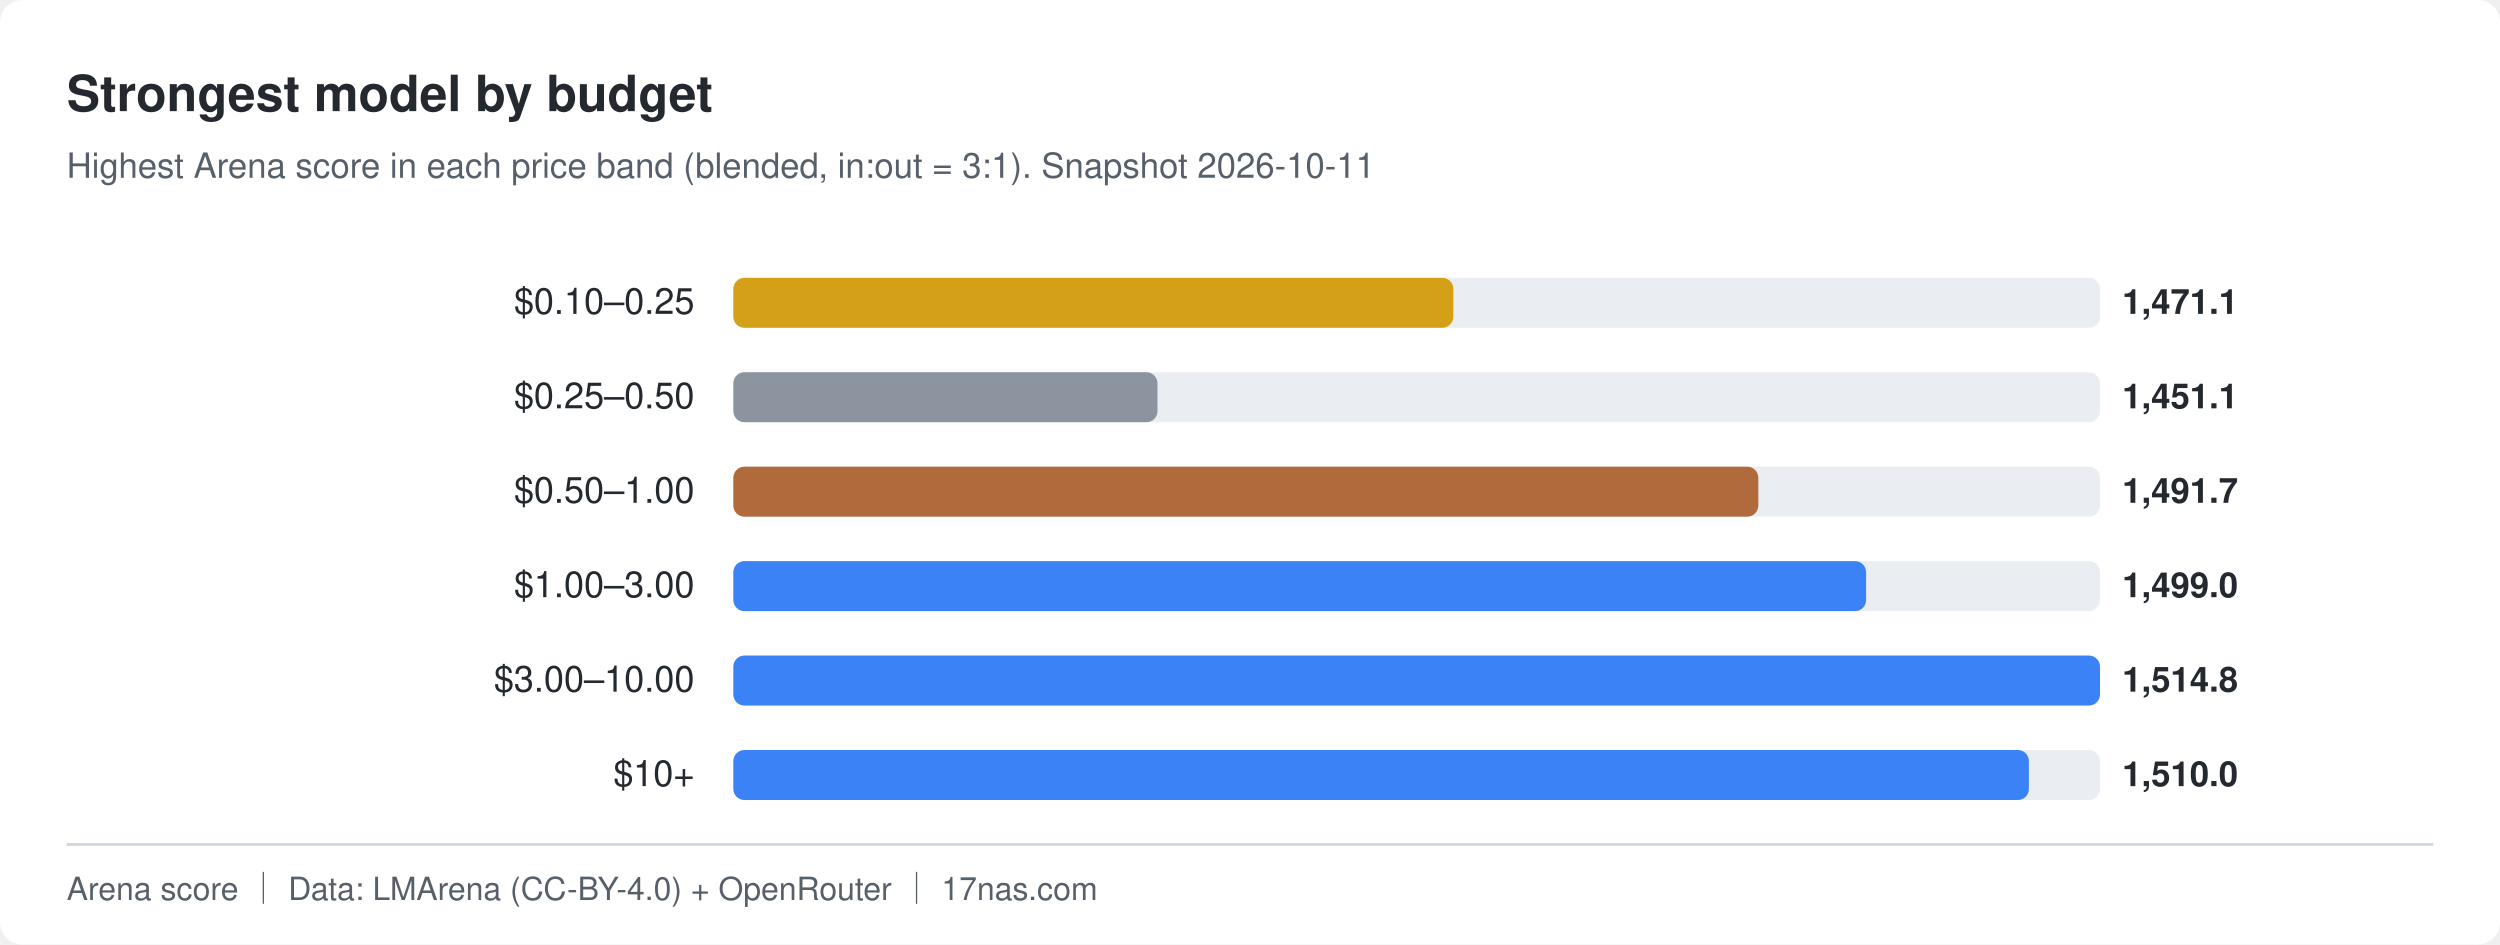
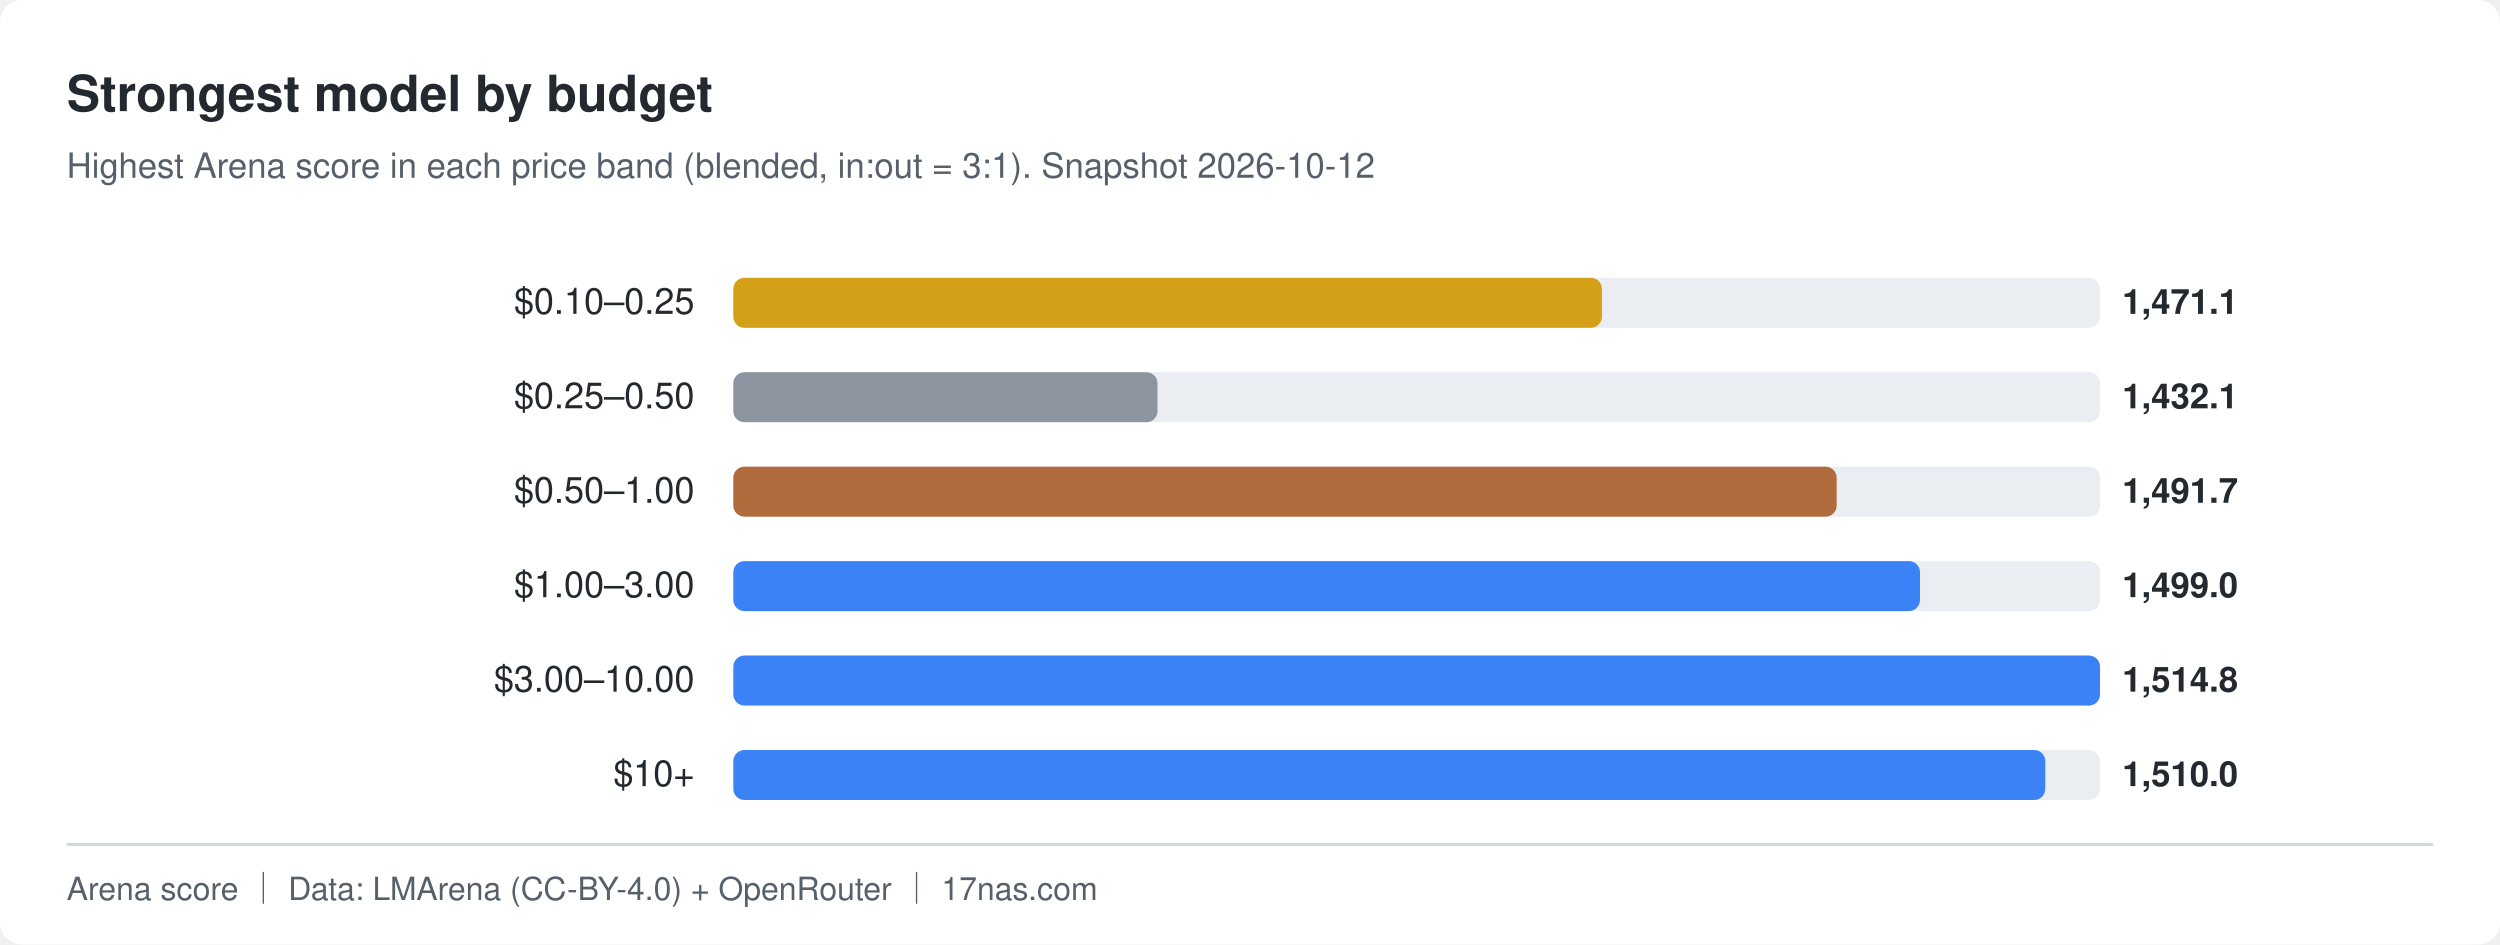
<svg xmlns="http://www.w3.org/2000/svg" width="900" height="340" viewBox="0 0 900 340" role="img" aria-label="Strongest model by budget">
  <style>
    .bg { fill: #ffffff; }
    .fg { fill: #24292f; }
    .muted { fill: #57606a; }
    .track { fill: #eaeef2; }
    .axis { stroke: #d0d7de; }
    @media (prefers-color-scheme: dark) {
      .bg { fill: #0d1117; }
      .fg { fill: #e6edf3; }
      .muted { fill: #8b949e; }
      .track { fill: #21262d; }
      .axis { stroke: #30363d; }
    }
  </style>
  <rect class="bg" x="0" y="0" width="900" height="340" rx="8" />
  <text class="fg" x="24" y="40" font-family="-apple-system,BlinkMacSystemFont,Segoe UI,Helvetica,Arial,sans-serif" font-size="18" font-weight="600">Strongest model by budget</text>
-   <text class="muted" x="24" y="64" font-family="-apple-system,BlinkMacSystemFont,Segoe UI,Helvetica,Arial,sans-serif" font-size="12.5">Highest Arena score in each price band (blended, in:out = 3:1). Snapshot 2026-10-11</text>
+   <text class="muted" x="24" y="64" font-family="-apple-system,BlinkMacSystemFont,Segoe UI,Helvetica,Arial,sans-serif" font-size="12.5">Highest Arena score in each price band (blended, in:out = 3:1). Snapshot 2026-10-12</text>
  <text class="fg" x="250" y="113" text-anchor="end" font-family="-apple-system,BlinkMacSystemFont,Segoe UI,Helvetica,Arial,sans-serif" font-size="13">$0.10–0.25</text>
  <rect class="track" x="264" y="100" width="492" height="18" rx="4" />
-   <rect x="264" y="100" width="259.2" height="18" rx="4" fill="#d4a017" />
+   <rect x="264" y="100" width="312.7" height="18" rx="4" fill="#d4a017" />
  <text class="fg" x="764" y="113" font-family="-apple-system,BlinkMacSystemFont,Segoe UI,Helvetica,Arial,sans-serif" font-size="12.5" font-weight="600">1,471.1</text>
  <text class="fg" x="250" y="147" text-anchor="end" font-family="-apple-system,BlinkMacSystemFont,Segoe UI,Helvetica,Arial,sans-serif" font-size="13">$0.25–0.50</text>
  <rect class="track" x="264" y="134" width="492" height="18" rx="4" />
  <rect x="264" y="134" width="152.7" height="18" rx="4" fill="#8c959f" />
-   <text class="fg" x="764" y="147" font-family="-apple-system,BlinkMacSystemFont,Segoe UI,Helvetica,Arial,sans-serif" font-size="12.5" font-weight="600">1,451.1</text>
+   <text class="fg" x="764" y="147" font-family="-apple-system,BlinkMacSystemFont,Segoe UI,Helvetica,Arial,sans-serif" font-size="12.5" font-weight="600">1,432.1</text>
  <text class="fg" x="250" y="181" text-anchor="end" font-family="-apple-system,BlinkMacSystemFont,Segoe UI,Helvetica,Arial,sans-serif" font-size="13">$0.50–1.00</text>
  <rect class="track" x="264" y="168" width="492" height="18" rx="4" />
-   <rect x="264" y="168" width="369.0" height="18" rx="4" fill="#b06a3b" />
+   <rect x="264" y="168" width="397.2" height="18" rx="4" fill="#b06a3b" />
  <text class="fg" x="764" y="181" font-family="-apple-system,BlinkMacSystemFont,Segoe UI,Helvetica,Arial,sans-serif" font-size="12.5" font-weight="600">1,491.7</text>
  <text class="fg" x="250" y="215" text-anchor="end" font-family="-apple-system,BlinkMacSystemFont,Segoe UI,Helvetica,Arial,sans-serif" font-size="13">$1.00–3.00</text>
  <rect class="track" x="264" y="202" width="492" height="18" rx="4" />
-   <rect x="264" y="202" width="407.8" height="18" rx="4" fill="#3b82f6" />
+   <rect x="264" y="202" width="427.2" height="18" rx="4" fill="#3b82f6" />
  <text class="fg" x="764" y="215" font-family="-apple-system,BlinkMacSystemFont,Segoe UI,Helvetica,Arial,sans-serif" font-size="12.5" font-weight="600">1,499.0</text>
  <text class="fg" x="250" y="249" text-anchor="end" font-family="-apple-system,BlinkMacSystemFont,Segoe UI,Helvetica,Arial,sans-serif" font-size="13">$3.00–10.00</text>
  <rect class="track" x="264" y="236" width="492" height="18" rx="4" />
  <rect x="264" y="236" width="492.0" height="18" rx="4" fill="#3b82f6" />
  <text class="fg" x="764" y="249" font-family="-apple-system,BlinkMacSystemFont,Segoe UI,Helvetica,Arial,sans-serif" font-size="12.5" font-weight="600">1,514.8</text>
  <text class="fg" x="250" y="283" text-anchor="end" font-family="-apple-system,BlinkMacSystemFont,Segoe UI,Helvetica,Arial,sans-serif" font-size="13">$10+</text>
  <rect class="track" x="264" y="270" width="492" height="18" rx="4" />
-   <rect x="264" y="270" width="466.4" height="18" rx="4" fill="#3b82f6" />
+   <rect x="264" y="270" width="472.3" height="18" rx="4" fill="#3b82f6" />
  <text class="fg" x="764" y="283" font-family="-apple-system,BlinkMacSystemFont,Segoe UI,Helvetica,Arial,sans-serif" font-size="12.5" font-weight="600">1,510.0</text>
  <line class="axis" x1="24" y1="304" x2="876" y2="304" stroke-width="1" />
  <text class="muted" x="24" y="324" font-family="-apple-system,BlinkMacSystemFont,Segoe UI,Helvetica,Arial,sans-serif" font-size="11.5">Arena score ｜ Data: LMArena (CC-BY-4.0) + OpenRouter ｜ 17nas.com</text>
</svg>
